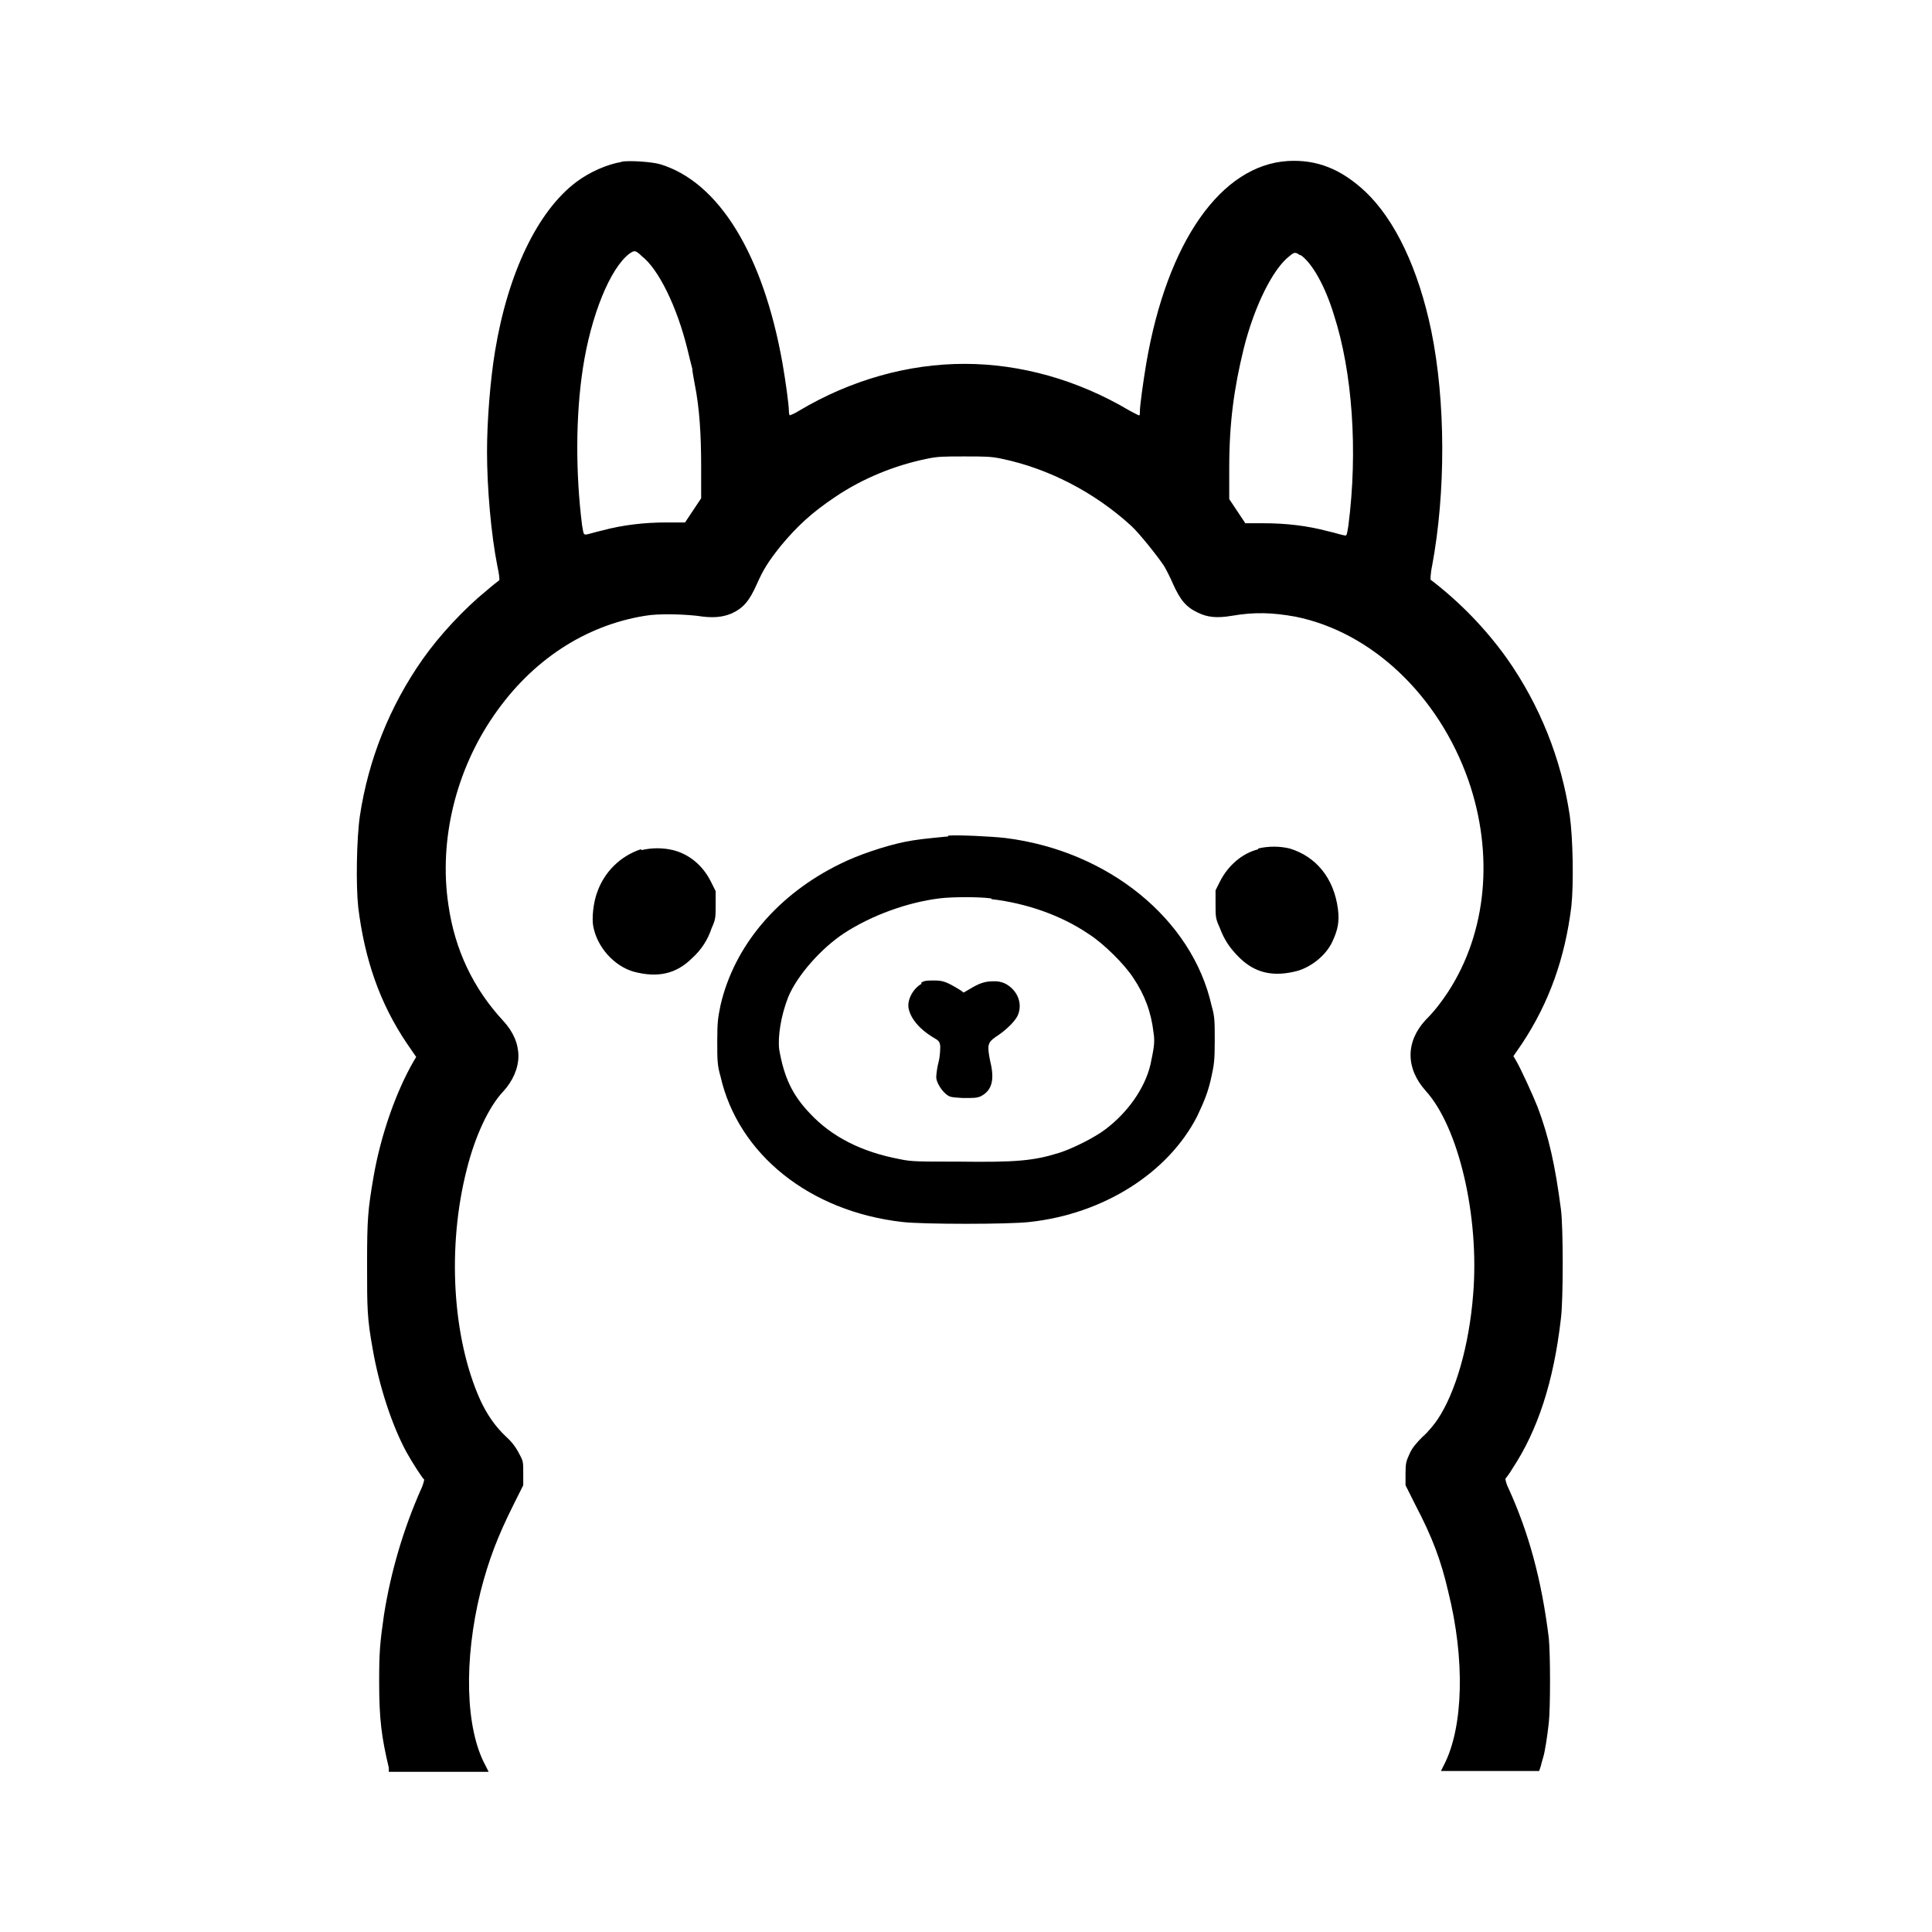
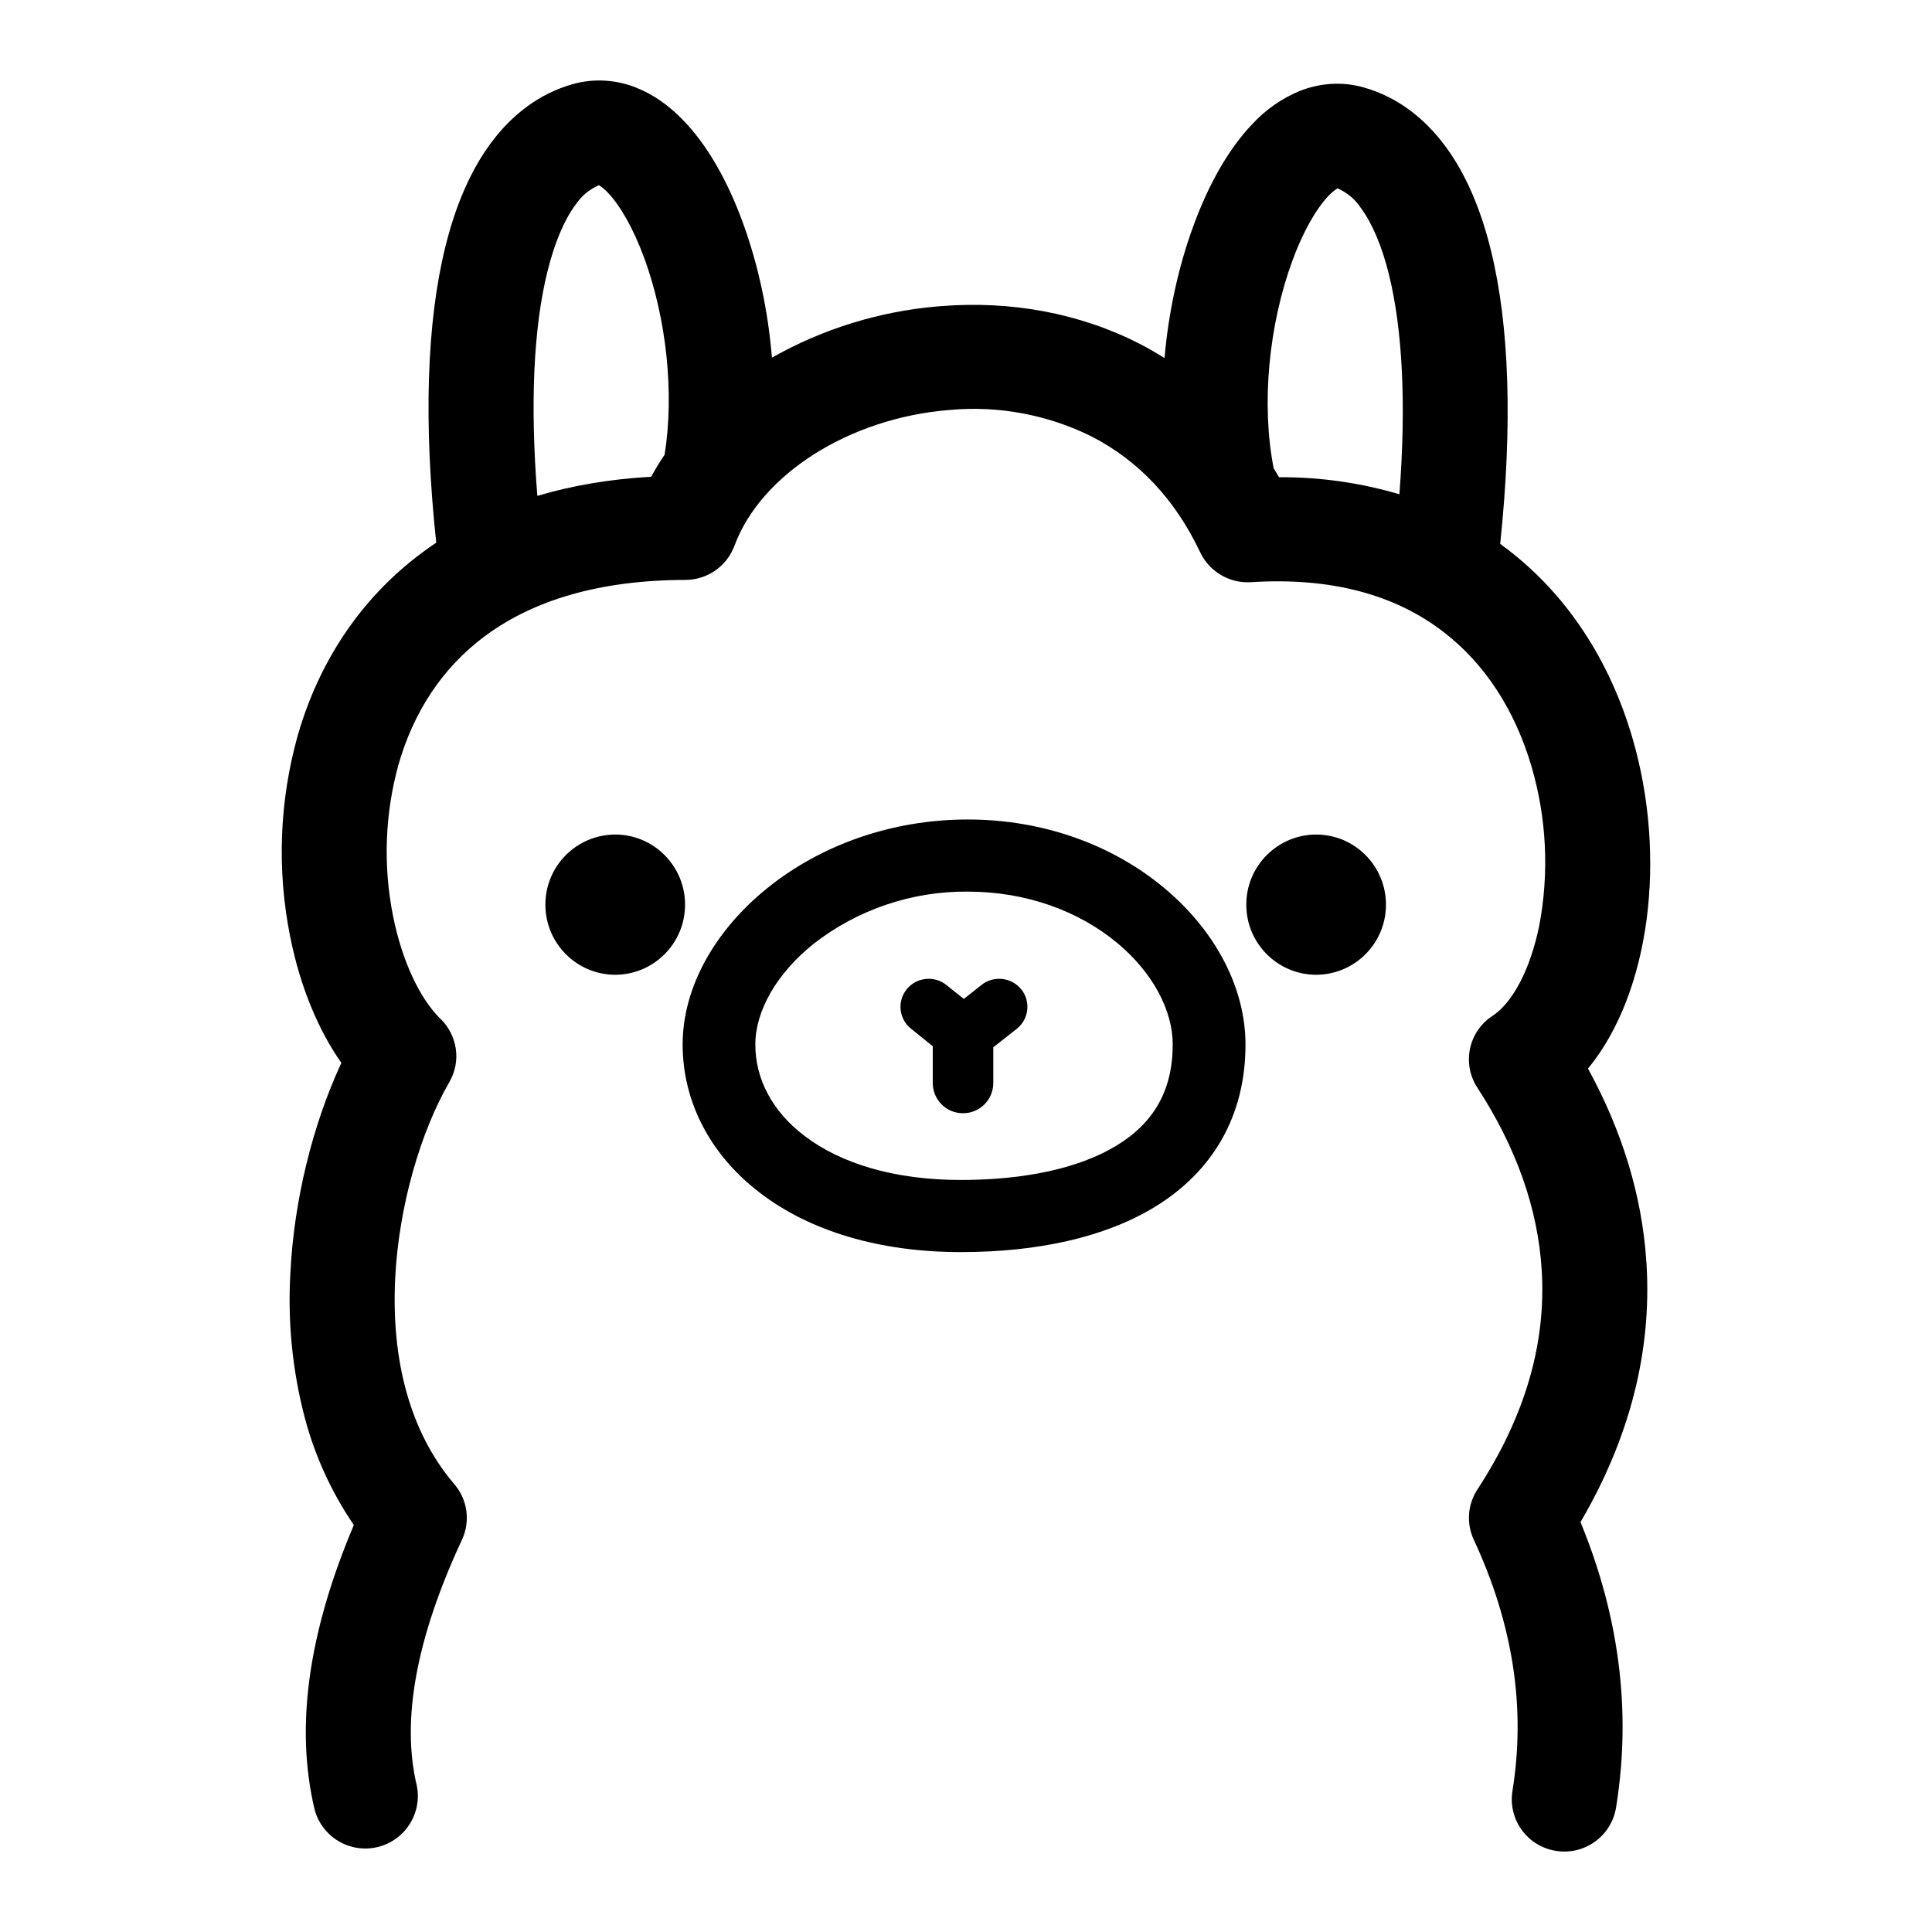
- <svg xmlns="http://www.w3.org/2000/svg" width="24" height="24" fill="currentColor" viewBox="0 0 24 24" transform="" id="injected-svg">
-   <path d="M7.73 2.01c-.19.03-.41.13-.57.25-.48.36-.85 1.13-1.01 2.1-.06.36-.1.87-.1 1.25 0 .45.05 1.03.13 1.43.02.09.03.17.02.17 0 0-.08.06-.16.13-.27.22-.58.55-.79.85a4.56 4.56 0 0 0-.78 1.95c-.04.28-.05.85-.02 1.13.08.65.27 1.2.61 1.7l.11.16-.03.05c-.22.38-.41.92-.5 1.44-.07.41-.08.52-.08 1.08s0 .67.07 1.06c.08.46.24.95.42 1.28.06.11.2.33.22.34 0 0-.01.06-.04.12a6.3 6.3 0 0 0-.46 1.56c-.05.35-.06.46-.06.83 0 .47.03.69.12 1.07v.05h1.24l-.04-.08c-.25-.46-.27-1.31-.06-2.16.1-.39.21-.68.41-1.08l.12-.24v-.15c0-.14 0-.15-.05-.24a.7.7 0 0 0-.16-.21c-.14-.13-.24-.28-.32-.45-.35-.77-.42-1.91-.17-2.88.1-.4.27-.77.45-.96.12-.13.19-.29.19-.44s-.06-.3-.19-.44c-.37-.4-.6-.88-.68-1.44-.12-.8.09-1.67.57-2.36.47-.68 1.13-1.11 1.87-1.23.17-.03.47-.02.65 0 .19.03.31.02.43-.03.15-.07.22-.16.31-.36.08-.18.14-.28.3-.48.2-.24.38-.41.68-.61.34-.23.74-.39 1.13-.47.14-.03.21-.03.47-.03s.33 0 .47.03c.57.12 1.14.41 1.6.83.1.09.33.38.41.5.03.05.08.15.11.22.09.2.16.29.31.36.12.06.24.07.42.04.29-.05.51-.04.79.01.95.19 1.78.98 2.15 2.03.32.92.23 1.89-.25 2.63-.08.12-.16.23-.28.35-.25.27-.25.6 0 .88.41.45.67 1.56.59 2.53-.05.64-.22 1.22-.44 1.55-.04.06-.12.16-.19.22-.08.08-.13.14-.16.21-.04.09-.05.11-.05.24v.15l.12.24c.21.4.32.69.41 1.08.21.84.19 1.68-.05 2.15l-.04.08h1.22l.02-.06s.02-.08.03-.11c.02-.06.05-.25.07-.43s.02-.85 0-1.05c-.09-.73-.25-1.31-.5-1.86a.4.4 0 0 1-.04-.12s.05-.06.09-.13c.31-.47.51-1.07.6-1.86.03-.22.03-1.15 0-1.36-.07-.54-.15-.9-.29-1.27-.06-.15-.21-.48-.27-.58l-.03-.05.11-.16c.33-.5.53-1.05.61-1.7.03-.28.02-.85-.02-1.13a4.56 4.56 0 0 0-.78-1.95 4.6 4.6 0 0 0-.95-.98s0-.08.02-.17c.17-.91.17-2.04-.01-2.92-.16-.77-.45-1.38-.82-1.73-.3-.28-.6-.4-.96-.38-.83.05-1.5 1-1.76 2.51-.04.24-.08.53-.08.6 0 .03 0 .05-.01.05s-.06-.03-.12-.06c-.64-.38-1.35-.58-2.05-.58s-1.41.2-2.05.58c-.06.04-.12.06-.12.06s-.01-.02-.01-.05c0-.08-.04-.37-.08-.6-.24-1.35-.79-2.25-1.52-2.47-.1-.03-.39-.05-.49-.03Zm.24 1.17c.21.16.44.63.57 1.16.02.09.05.2.06.24 0 .04.02.13.03.19.06.3.08.63.08 1.03v.39l-.1.15-.1.15h-.23c-.27 0-.54.03-.8.1-.09.02-.18.05-.2.05-.03 0-.03 0-.05-.12-.08-.64-.08-1.35.01-1.94.1-.66.34-1.25.58-1.43.06-.04.07-.04.13.01Zm8.19-.01c.14.1.3.38.41.74.23.71.3 1.69.18 2.62-.02.12-.02.13-.05.12-.02 0-.11-.03-.2-.05-.26-.07-.53-.1-.8-.1h-.23l-.1-.15-.1-.15v-.39c0-.56.06-.99.18-1.48.13-.52.36-.99.57-1.15.06-.05.07-.05.13-.01Z" />
-   <path d="M11.78 10.39c-.31.03-.4.04-.55.07-.24.05-.57.16-.79.27-.78.38-1.32 1.02-1.49 1.76-.03.15-.04.2-.04.44s0 .3.04.44c.22.97 1.11 1.68 2.26 1.81.25.03 1.33.03 1.58 0 .92-.1 1.72-.61 2.08-1.31.09-.19.14-.31.18-.5.03-.14.04-.19.04-.44s0-.3-.04-.44c-.24-1.07-1.28-1.92-2.56-2.08-.17-.02-.6-.04-.71-.03Zm.54.78c.43.05.86.2 1.2.43.19.12.45.38.56.55.14.21.22.42.25.68.02.12 0 .21-.04.4-.07.29-.28.59-.56.8-.13.1-.41.24-.57.29-.32.1-.53.12-1.27.11-.49 0-.57 0-.71-.03-.48-.09-.85-.28-1.12-.57-.22-.23-.32-.45-.38-.79-.02-.16.02-.42.11-.65.11-.27.41-.61.7-.8.34-.22.78-.38 1.18-.43.16-.02.49-.02.64 0Z" />
-   <path d="M11.45 12.22c-.11.06-.19.21-.16.32.03.12.13.24.29.34.09.05.09.06.1.11 0 .03 0 .12-.02.2a1 1 0 0 0-.03.19c0 .06.06.16.12.21.05.04.06.04.21.05.14 0 .17 0 .22-.02.14-.07.18-.2.12-.44-.04-.2-.03-.23.07-.3.11-.07.23-.18.27-.26.07-.15 0-.32-.15-.4a.3.3 0 0 0-.15-.03c-.1 0-.17.02-.3.1l-.07.04-.04-.03c-.18-.11-.22-.12-.33-.12-.08 0-.12 0-.16.03Zm-3.49-1.67a.86.86 0 0 0-.54.53c-.05.13-.07.33-.05.43.05.26.26.49.5.56.3.08.53.03.73-.17a.85.85 0 0 0 .24-.37c.05-.11.05-.13.05-.29v-.17l-.06-.12c-.1-.2-.27-.34-.47-.39a.86.86 0 0 0-.39 0Zm7.67 0c-.2.05-.37.2-.47.39l-.06.12v.17c0 .16 0 .18.05.29.06.16.13.26.24.37.2.2.43.25.73.17.17-.05.35-.19.43-.36.07-.15.09-.25.07-.41-.05-.38-.27-.65-.6-.75a.86.86 0 0 0-.39 0Z" />
+ <svg xmlns="http://www.w3.org/2000/svg" fill="currentColor" fill-rule="evenodd" height="1em" style="flex:none;line-height:1" viewBox="0 0 24 24" width="1em">
+   <path d="M7.905 1.09c.216.085.411.225.588.41.295.306.544.744.734 1.263.191.522.315 1.1.362 1.68a5.054 5.054 0 012.049-.636l.051-.004c.87-.07 1.73.087 2.48.474.101.053.2.11.297.17.05-.569.172-1.134.36-1.644.19-.52.439-.957.733-1.264a1.67 1.67 0 01.589-.41c.257-.1.53-.118.796-.042.401.114.745.368 1.016.737.248.337.434.769.561 1.287.23.934.27 2.163.115 3.645l.053.04.026.019c.757.576 1.284 1.397 1.563 2.35.435 1.487.216 3.155-.534 4.088l-.018.021.002.003c.417.762.67 1.567.724 2.4l.002.03c.064 1.065-.2 2.137-.814 3.19l-.007.01.01.024c.472 1.157.62 2.322.438 3.486l-.006.039a.651.651 0 01-.747.536.648.648 0 01-.54-.742c.167-1.033.01-2.069-.48-3.123a.643.643 0 01.04-.617l.004-.006c.604-.924.854-1.83.8-2.72-.046-.779-.325-1.544-.8-2.273a.644.644 0 01.18-.886l.009-.006c.243-.159.467-.565.58-1.12a4.229 4.229 0 00-.095-1.974c-.205-.7-.58-1.284-1.105-1.683-.595-.454-1.383-.673-2.38-.61a.653.653 0 01-.632-.371c-.314-.665-.772-1.141-1.343-1.436a3.288 3.288 0 00-1.772-.332c-1.245.099-2.343.801-2.67 1.686a.652.652 0 01-.61.425c-1.067.002-1.893.252-2.497.703-.522.39-.878.935-1.066 1.588a4.07 4.07 0 00-.068 1.886c.112.558.331 1.02.582 1.269l.008.007c.212.207.257.53.109.785-.36.622-.629 1.549-.673 2.44-.05 1.018.186 1.902.719 2.536l.016.019a.643.643 0 01.095.69c-.576 1.236-.753 2.252-.562 3.052a.652.652 0 01-1.269.298c-.243-1.018-.078-2.184.473-3.498l.014-.035-.008-.012a4.339 4.339 0 01-.598-1.309l-.005-.019a5.764 5.764 0 01-.177-1.785c.044-.91.278-1.842.622-2.59l.012-.026-.002-.002c-.293-.418-.51-.953-.63-1.545l-.005-.024a5.352 5.352 0 01.093-2.49c.262-.915.777-1.701 1.536-2.269.06-.045.123-.09.186-.132-.159-1.493-.119-2.73.112-3.67.127-.518.314-.95.562-1.287.27-.368.614-.622 1.015-.737.266-.076.54-.059.797.042zm4.116 9.09c.936 0 1.8.313 2.446.855.63.527 1.005 1.235 1.005 1.94 0 .888-.406 1.58-1.133 2.022-.62.375-1.451.557-2.403.557-1.009 0-1.871-.259-2.493-.734-.617-.47-.963-1.13-.963-1.845 0-.707.398-1.417 1.056-1.946.668-.537 1.55-.849 2.485-.849zm0 .896a3.07 3.07 0 00-1.916.65c-.461.37-.722.835-.722 1.25 0 .428.21.829.61 1.134.455.347 1.124.548 1.943.548.799 0 1.473-.147 1.932-.426.463-.28.7-.686.7-1.257 0-.423-.246-.89-.683-1.256-.484-.405-1.14-.643-1.864-.643zm.662 1.21l.004.004c.12.151.095.37-.056.49l-.292.23v.446a.375.375 0 01-.376.373.375.375 0 01-.376-.373v-.46l-.271-.218a.347.347 0 01-.052-.49.353.353 0 01.494-.051l.215.172.22-.174a.353.353 0 01.49.051zm-5.04-1.919c.478 0 .867.39.867.871a.87.87 0 01-.868.871.87.87 0 01-.867-.87.87.87 0 01.867-.872zm8.706 0c.48 0 .868.39.868.871a.87.87 0 01-.868.871.87.87 0 01-.867-.87.87.87 0 01.867-.872zM7.44 2.3l-.003.002a.659.659 0 00-.285.238l-.005.006c-.138.189-.258.467-.348.832-.17.692-.216 1.631-.124 2.782.43-.128.899-.208 1.404-.237l.01-.001.019-.034c.046-.082.095-.161.148-.239.123-.771.022-1.692-.253-2.444-.134-.364-.297-.65-.453-.813a.628.628 0 00-.107-.09L7.44 2.3zm9.174.04l-.002.001a.628.628 0 00-.107.09c-.156.163-.32.45-.453.814-.29.794-.387 1.776-.23 2.572l.058.097.008.014h.03a5.184 5.184 0 011.466.212c.086-1.124.038-2.043-.128-2.722-.09-.365-.21-.643-.349-.832l-.004-.006a.659.659 0 00-.285-.239h-.004z" />
</svg>
